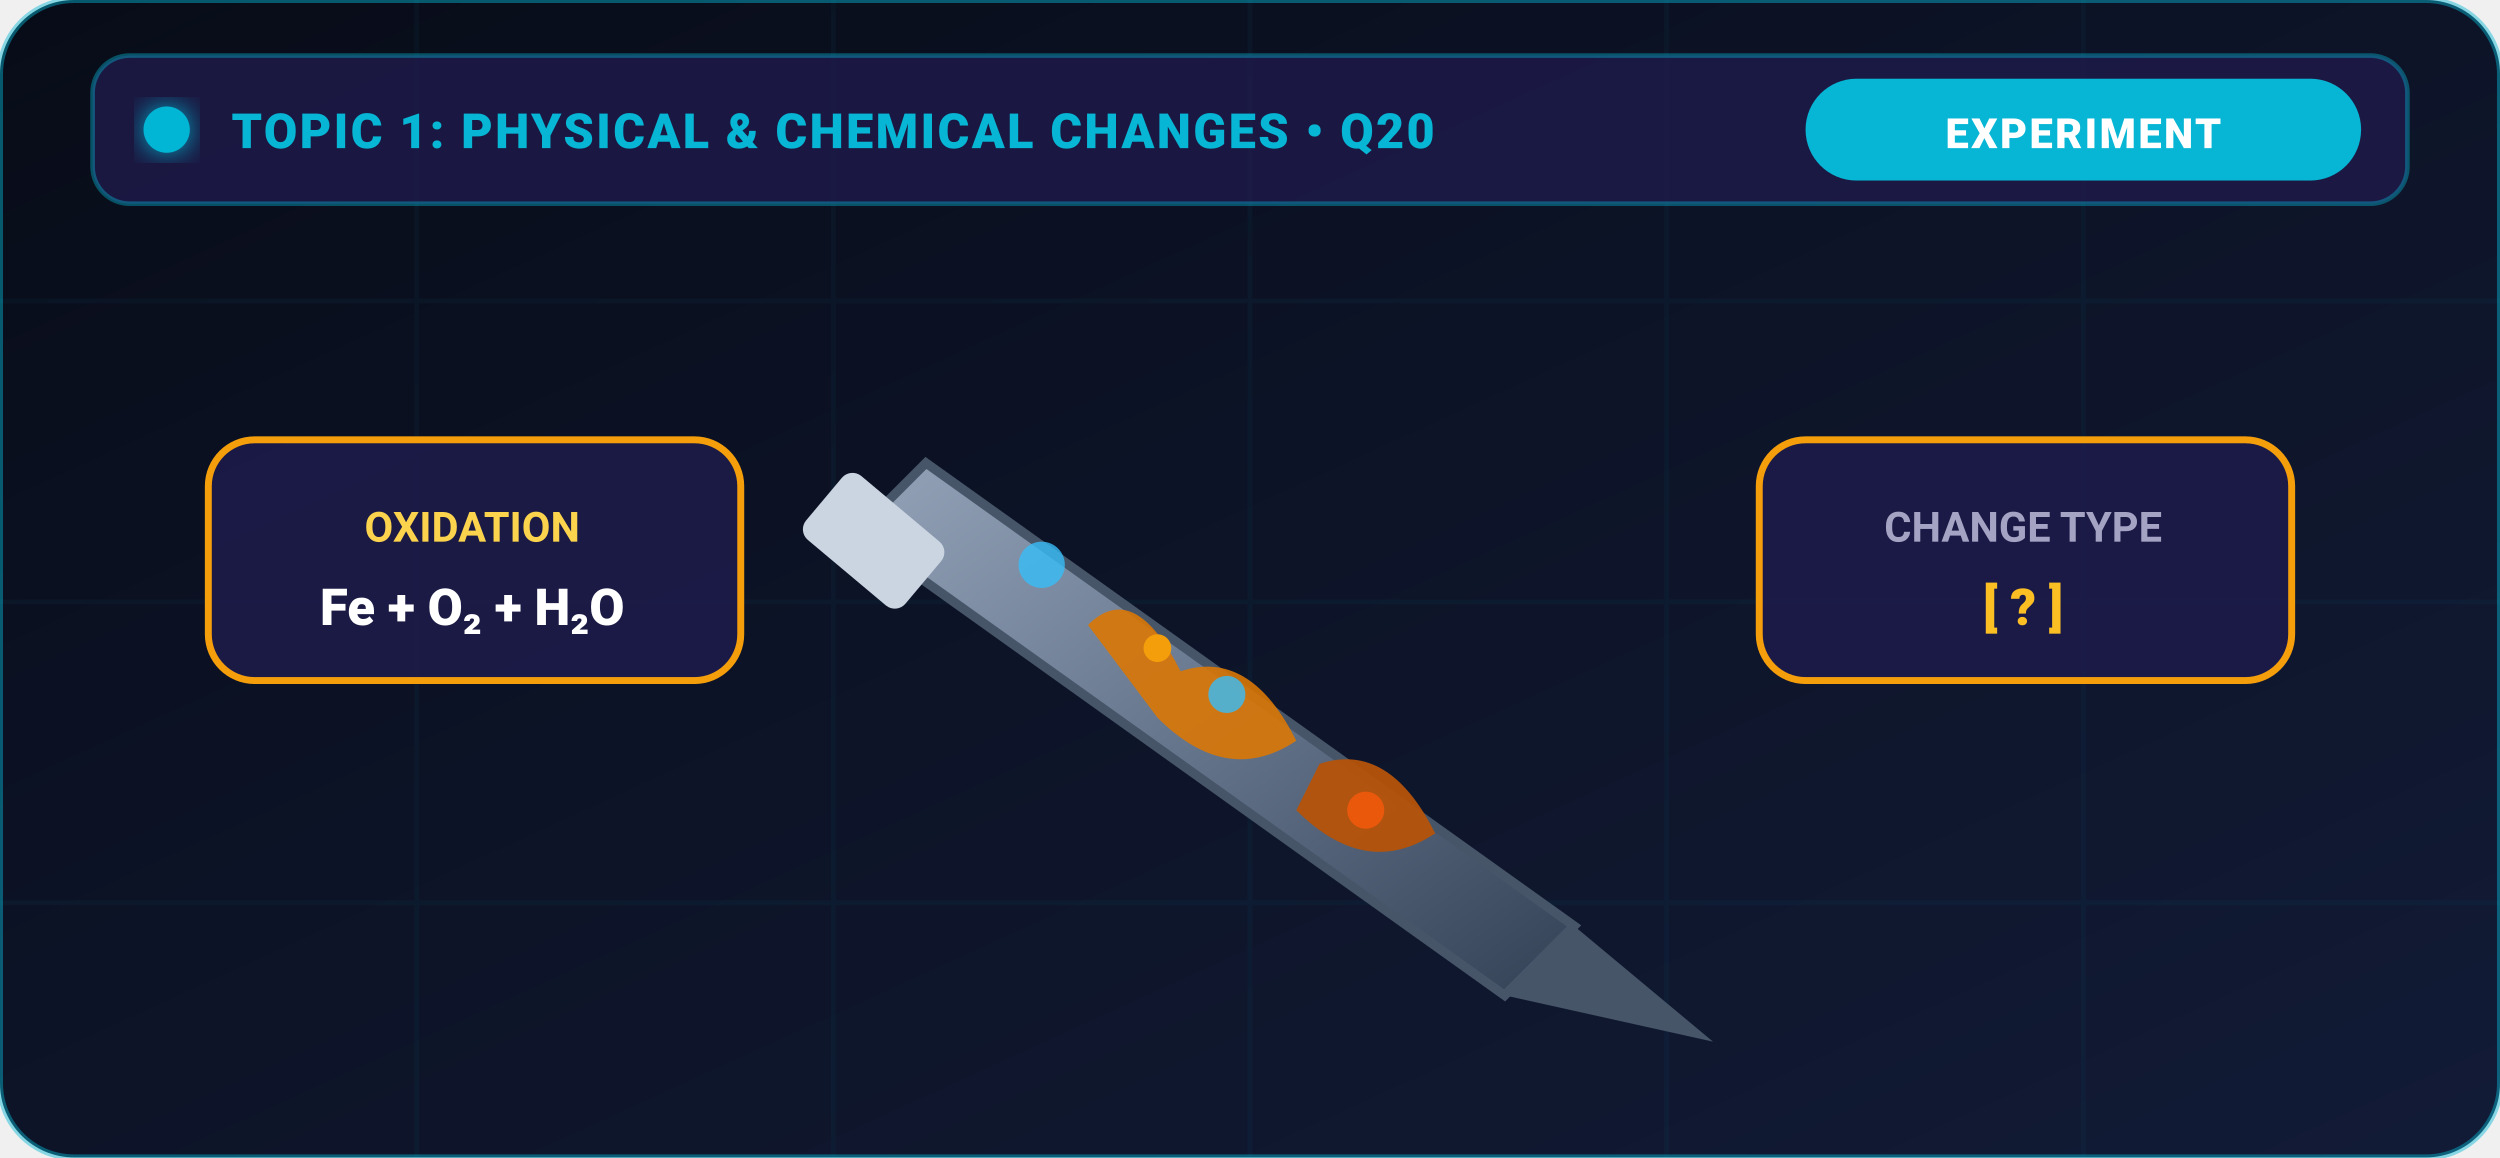
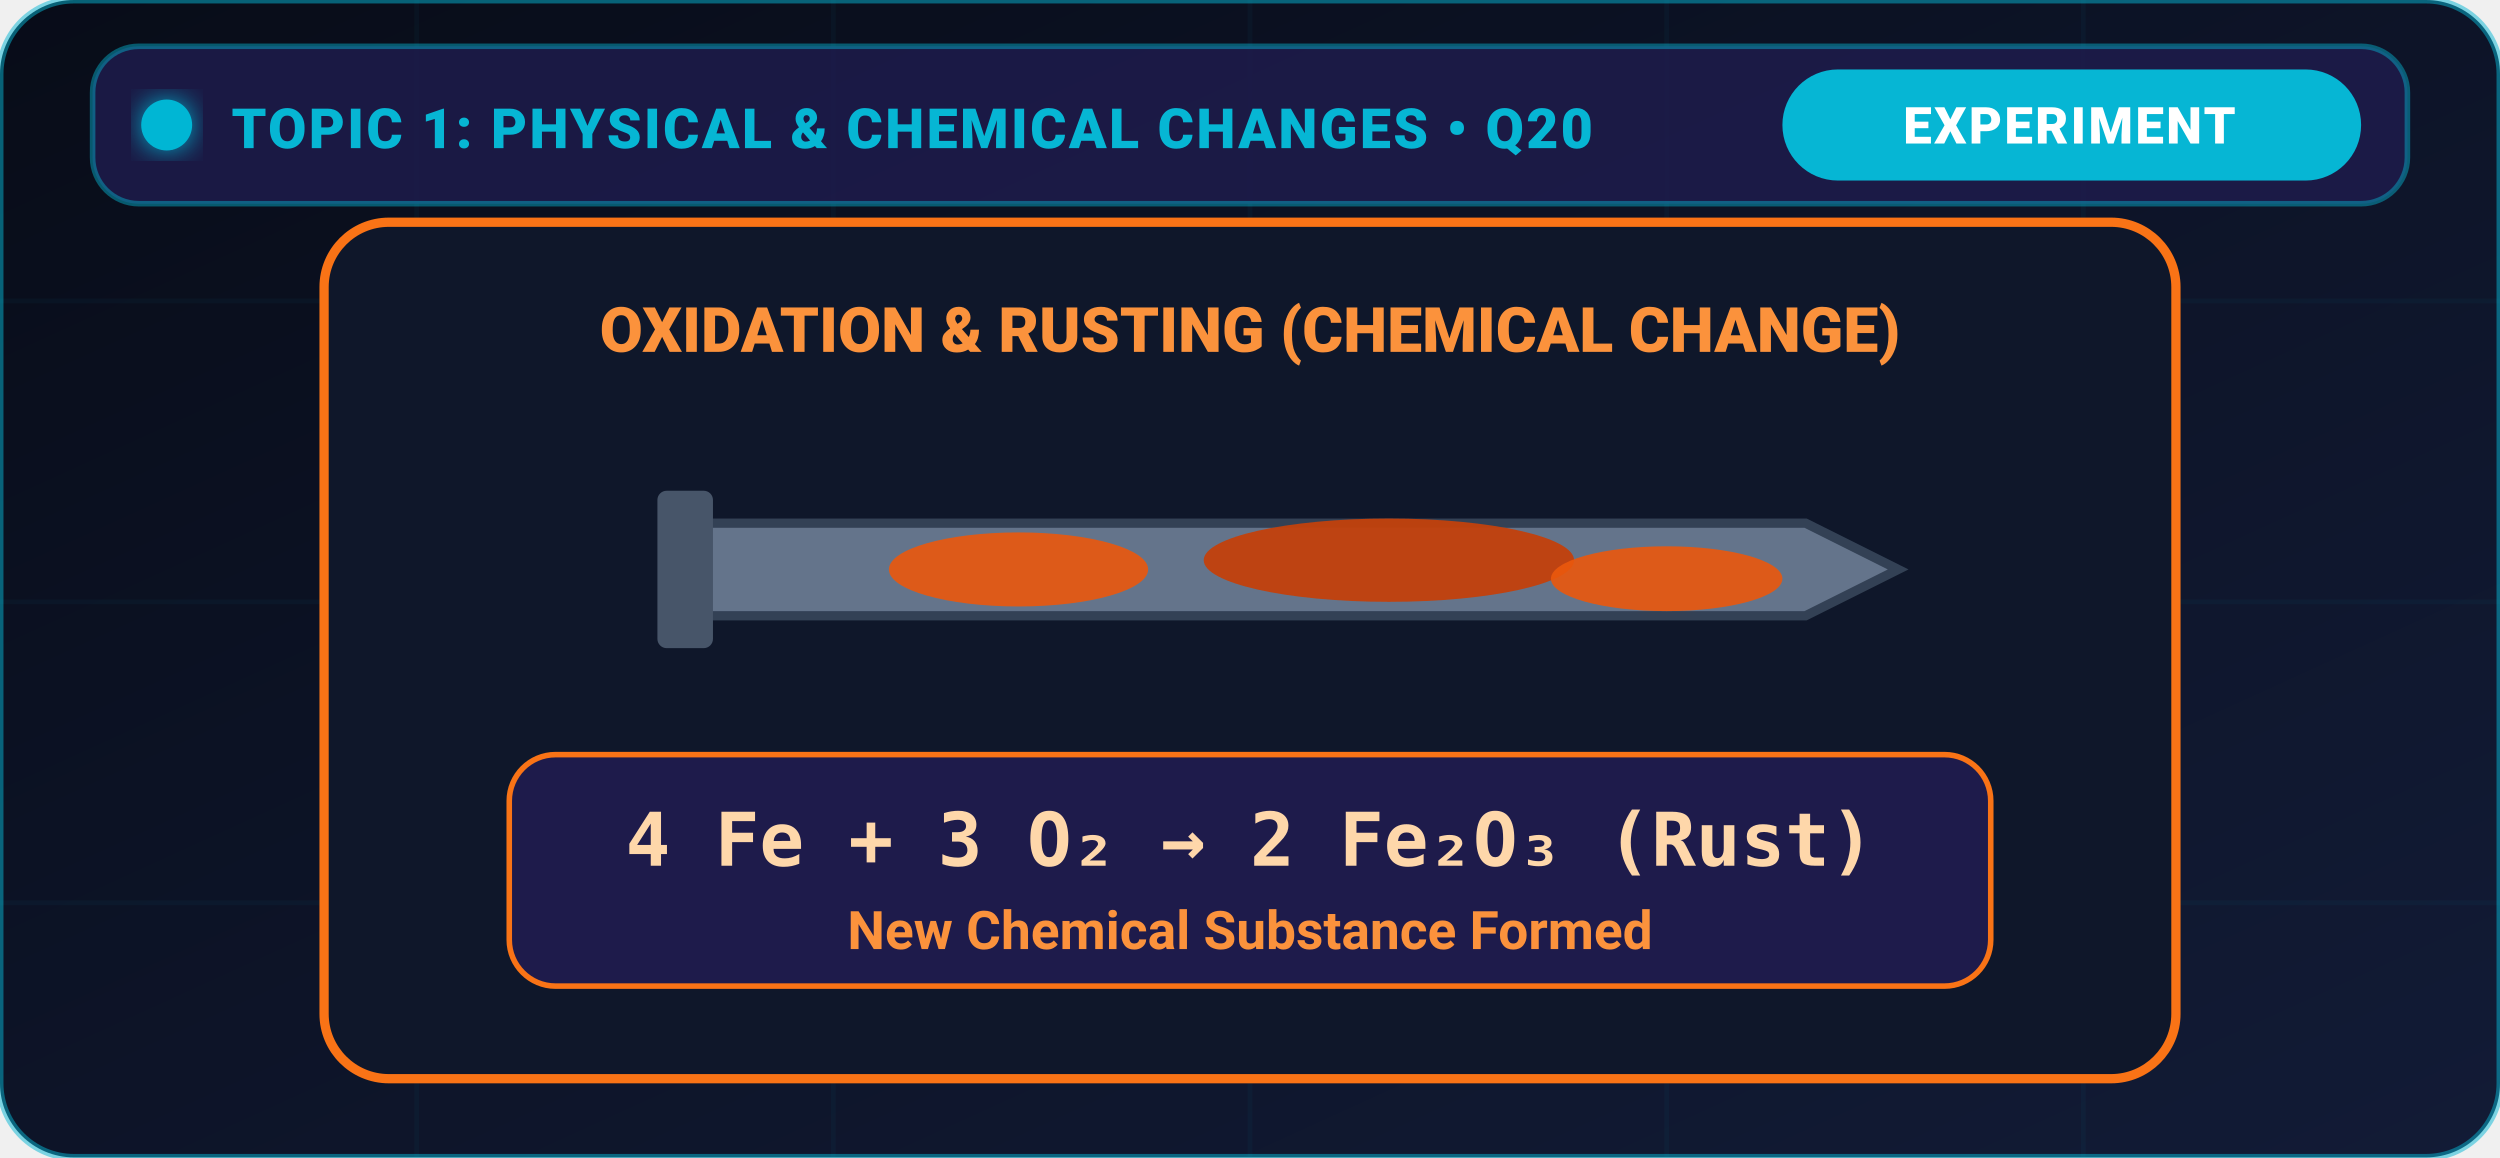
<svg xmlns="http://www.w3.org/2000/svg" viewBox="0 0 540 250" width="100%" height="100%">
  <defs>
    <linearGradient id="bg_t1_20" x1="0%" y1="0%" x2="100%" y2="100%">
      <stop offset="0%" stop-color="#080c18" />
      <stop offset="50%" stop-color="#0d1428" />
      <stop offset="100%" stop-color="#121b36" />
    </linearGradient>
    <filter id="glow_t1_20" x="-20%" y="-20%" width="140%" height="140%">
      <feGaussianBlur stdDeviation="3" result="blur" />
      <feComposite in="SourceGraphic" in2="blur" operator="over" />
    </filter>
  </defs>
-   <rect width="540" height="250" rx="16" fill="url(#bg_t1_20)" stroke="#06b6d4" stroke-width="1.3" stroke-opacity="0.45" />
+   <rect width="540" height="250" rx="16" fill="url(#bg_t1_20)" stroke="#06b6d4" stroke-width="1.5" stroke-opacity="0.5" />
  <g opacity="0.04" stroke="#06b6d4" stroke-width="1">
    <line x1="90" y1="0" x2="90" y2="250" />
    <line x1="180" y1="0" x2="180" y2="250" />
    <line x1="270" y1="0" x2="270" y2="250" />
    <line x1="360" y1="0" x2="360" y2="250" />
    <line x1="450" y1="0" x2="450" y2="250" />
    <line x1="0" y1="65" x2="540" y2="65" />
    <line x1="0" y1="130" x2="540" y2="130" />
    <line x1="0" y1="195" x2="540" y2="195" />
  </g>
-   <rect x="20" y="12" width="500" height="32" rx="8" fill="#1e1b4b" fill-opacity="0.8" stroke="#06b6d4" stroke-width="1" stroke-opacity="0.4" />
-   <circle cx="36" cy="28" r="5" fill="#06b6d4" filter="url(#glow_t1_20)" />
-   <text x="50" y="32" fill="#06b6d4" font-family="'Segoe UI', Roboto, sans-serif" font-size="10.5" font-weight="900" letter-spacing="0.5">TOPIC 1: PHYSICAL &amp; CHEMICAL CHANGES • Q20</text>
-   <rect x="390" y="17" width="120" height="22" rx="11" fill="#06b6d4" />
-   <text x="450" y="32" fill="#ffffff" font-family="'Segoe UI', Roboto, sans-serif" font-size="9" font-weight="900" text-anchor="middle" letter-spacing="0.5">EXPERIMENT</text>
-   <defs>
-     <linearGradient id="ironGrad" x1="0%" y1="0%" x2="100%" y2="100%">
-       <stop offset="0%" stop-color="#94a3b8" />
-       <stop offset="50%" stop-color="#64748b" />
-       <stop offset="100%" stop-color="#334155" />
-     </linearGradient>
-   </defs>
-   <g transform="translate(160, 60)">
-     <path d="M 40 40 L 180 140 L 165 155 L 25 55 Z" fill="url(#ironGrad)" stroke="#475569" stroke-width="2" />
-     <rect x="15" y="45" width="28" height="18" rx="3" fill="#cbd5e1" transform="rotate(40 25 55)" />
-     <polygon points="180,140 210,165 165,155" fill="#475569" />
-     <path d="M 75 75 Q 85 65 95 85 Q 110 80 120 100 Q 105 110 90 95 Z" fill="#d97706" opacity="0.9" />
-     <path d="M 125 105 Q 140 100 150 120 Q 135 130 120 115 Z" fill="#b45309" opacity="0.95" />
-     <circle cx="90" cy="80" r="3" fill="#f59e0b" />
-     <circle cx="135" cy="115" r="4" fill="#ea580c" />
-     <circle cx="65" cy="62" r="5" fill="#38bdf8" opacity="0.8" />
-     <circle cx="105" cy="90" r="4" fill="#38bdf8" opacity="0.8" />
-   </g>
-   <g transform="translate(45, 95)">
-     <rect x="0" y="0" width="115" height="52" rx="10" fill="#1e1b4b" fill-opacity="0.85" stroke="#f59e0b" stroke-width="1.5" />
-     <text x="57" y="22" fill="#fcd34d" font-family="'Segoe UI', Roboto, sans-serif" font-size="9" font-weight="bold" text-anchor="middle">OXIDATION</text>
-     <text x="57" y="40" fill="#ffffff" font-family="'Segoe UI', Roboto, sans-serif" font-size="11" font-weight="900" text-anchor="middle">Fe + O₂ + H₂O</text>
-   </g>
-   <g transform="translate(380, 95)">
-     <rect x="0" y="0" width="115" height="52" rx="10" fill="#1e1b4b" fill-opacity="0.85" stroke="#f59e0b" stroke-width="1.5" />
-     <text x="57" y="22" fill="#a5a3c4" font-family="'Segoe UI', Roboto, sans-serif" font-size="9" font-weight="bold" text-anchor="middle">CHANGE TYPE</text>
-     <text x="57" y="40" fill="#fbbf24" font-family="'Segoe UI', Roboto, sans-serif" font-size="11" font-weight="900" text-anchor="middle">[ ? ]</text>
+   <rect x="20" y="10" width="500" height="34" rx="10" fill="#1e1b4b" fill-opacity="0.85" stroke="#06b6d4" stroke-width="1.2" stroke-opacity="0.45" />
+   <circle cx="36" cy="27" r="5.5" fill="#06b6d4" filter="url(#glow_t1_20)" />
+   <text x="50" y="32" fill="#06b6d4" font-family="'Segoe UI', Roboto, sans-serif" font-size="12" font-weight="900" letter-spacing="0.5">TOPIC 1: PHYSICAL &amp; CHEMICAL CHANGES • Q20</text>
+   <rect x="385" y="15" width="125" height="24" rx="12" fill="#06b6d4" />
+   <text x="447" y="31" fill="#ffffff" font-family="'Segoe UI', Roboto, sans-serif" font-size="11" font-weight="900" text-anchor="middle" letter-spacing="0.5">EXPERIMENT</text>
+   <g transform="translate(70, 48)">
+     <rect x="0" y="0" width="400" height="185" rx="14" fill="#0f172a" stroke="#f97316" stroke-width="2" />
+     <text x="200" y="28" fill="#fb923c" font-family="'Segoe UI', Roboto, sans-serif" font-size="13.5" font-weight="900" text-anchor="middle">OXIDATION &amp; RUSTING (CHEMICAL CHANGE)</text>
+     <g transform="translate(60, 50)">
+       <polygon points="20,15 260,15 280,25 260,35 20,35" fill="#64748b" stroke="#334155" stroke-width="2" />
+       <rect x="12" y="8" width="12" height="34" rx="2" fill="#475569" />
+       <ellipse cx="90" cy="25" rx="28" ry="8" fill="#ea580c" opacity="0.9" />
+       <ellipse cx="170" cy="23" rx="40" ry="9" fill="#c2410c" opacity="0.95" />
+       <ellipse cx="230" cy="27" rx="25" ry="7" fill="#ea580c" opacity="0.9" />
+     </g>
+     <g transform="translate(40, 115)">
+       <rect x="0" y="0" width="320" height="50" rx="10" fill="#1e1b4b" stroke="#f97316" stroke-width="1.2" />
+       <text x="160" y="24" fill="#fed7aa" font-family="'Consolas', monospace" font-size="16" font-weight="900" text-anchor="middle">
+           4 Fe  +  3 O₂  →  2 Fe₂O₃ (Rust)
+         </text>
+       <text x="160" y="42" fill="#fb923c" font-family="'Segoe UI', Roboto, sans-serif" font-size="11.5" font-weight="bold" text-anchor="middle">New Chemical Substance Formed</text>
+     </g>
  </g>
</svg>
